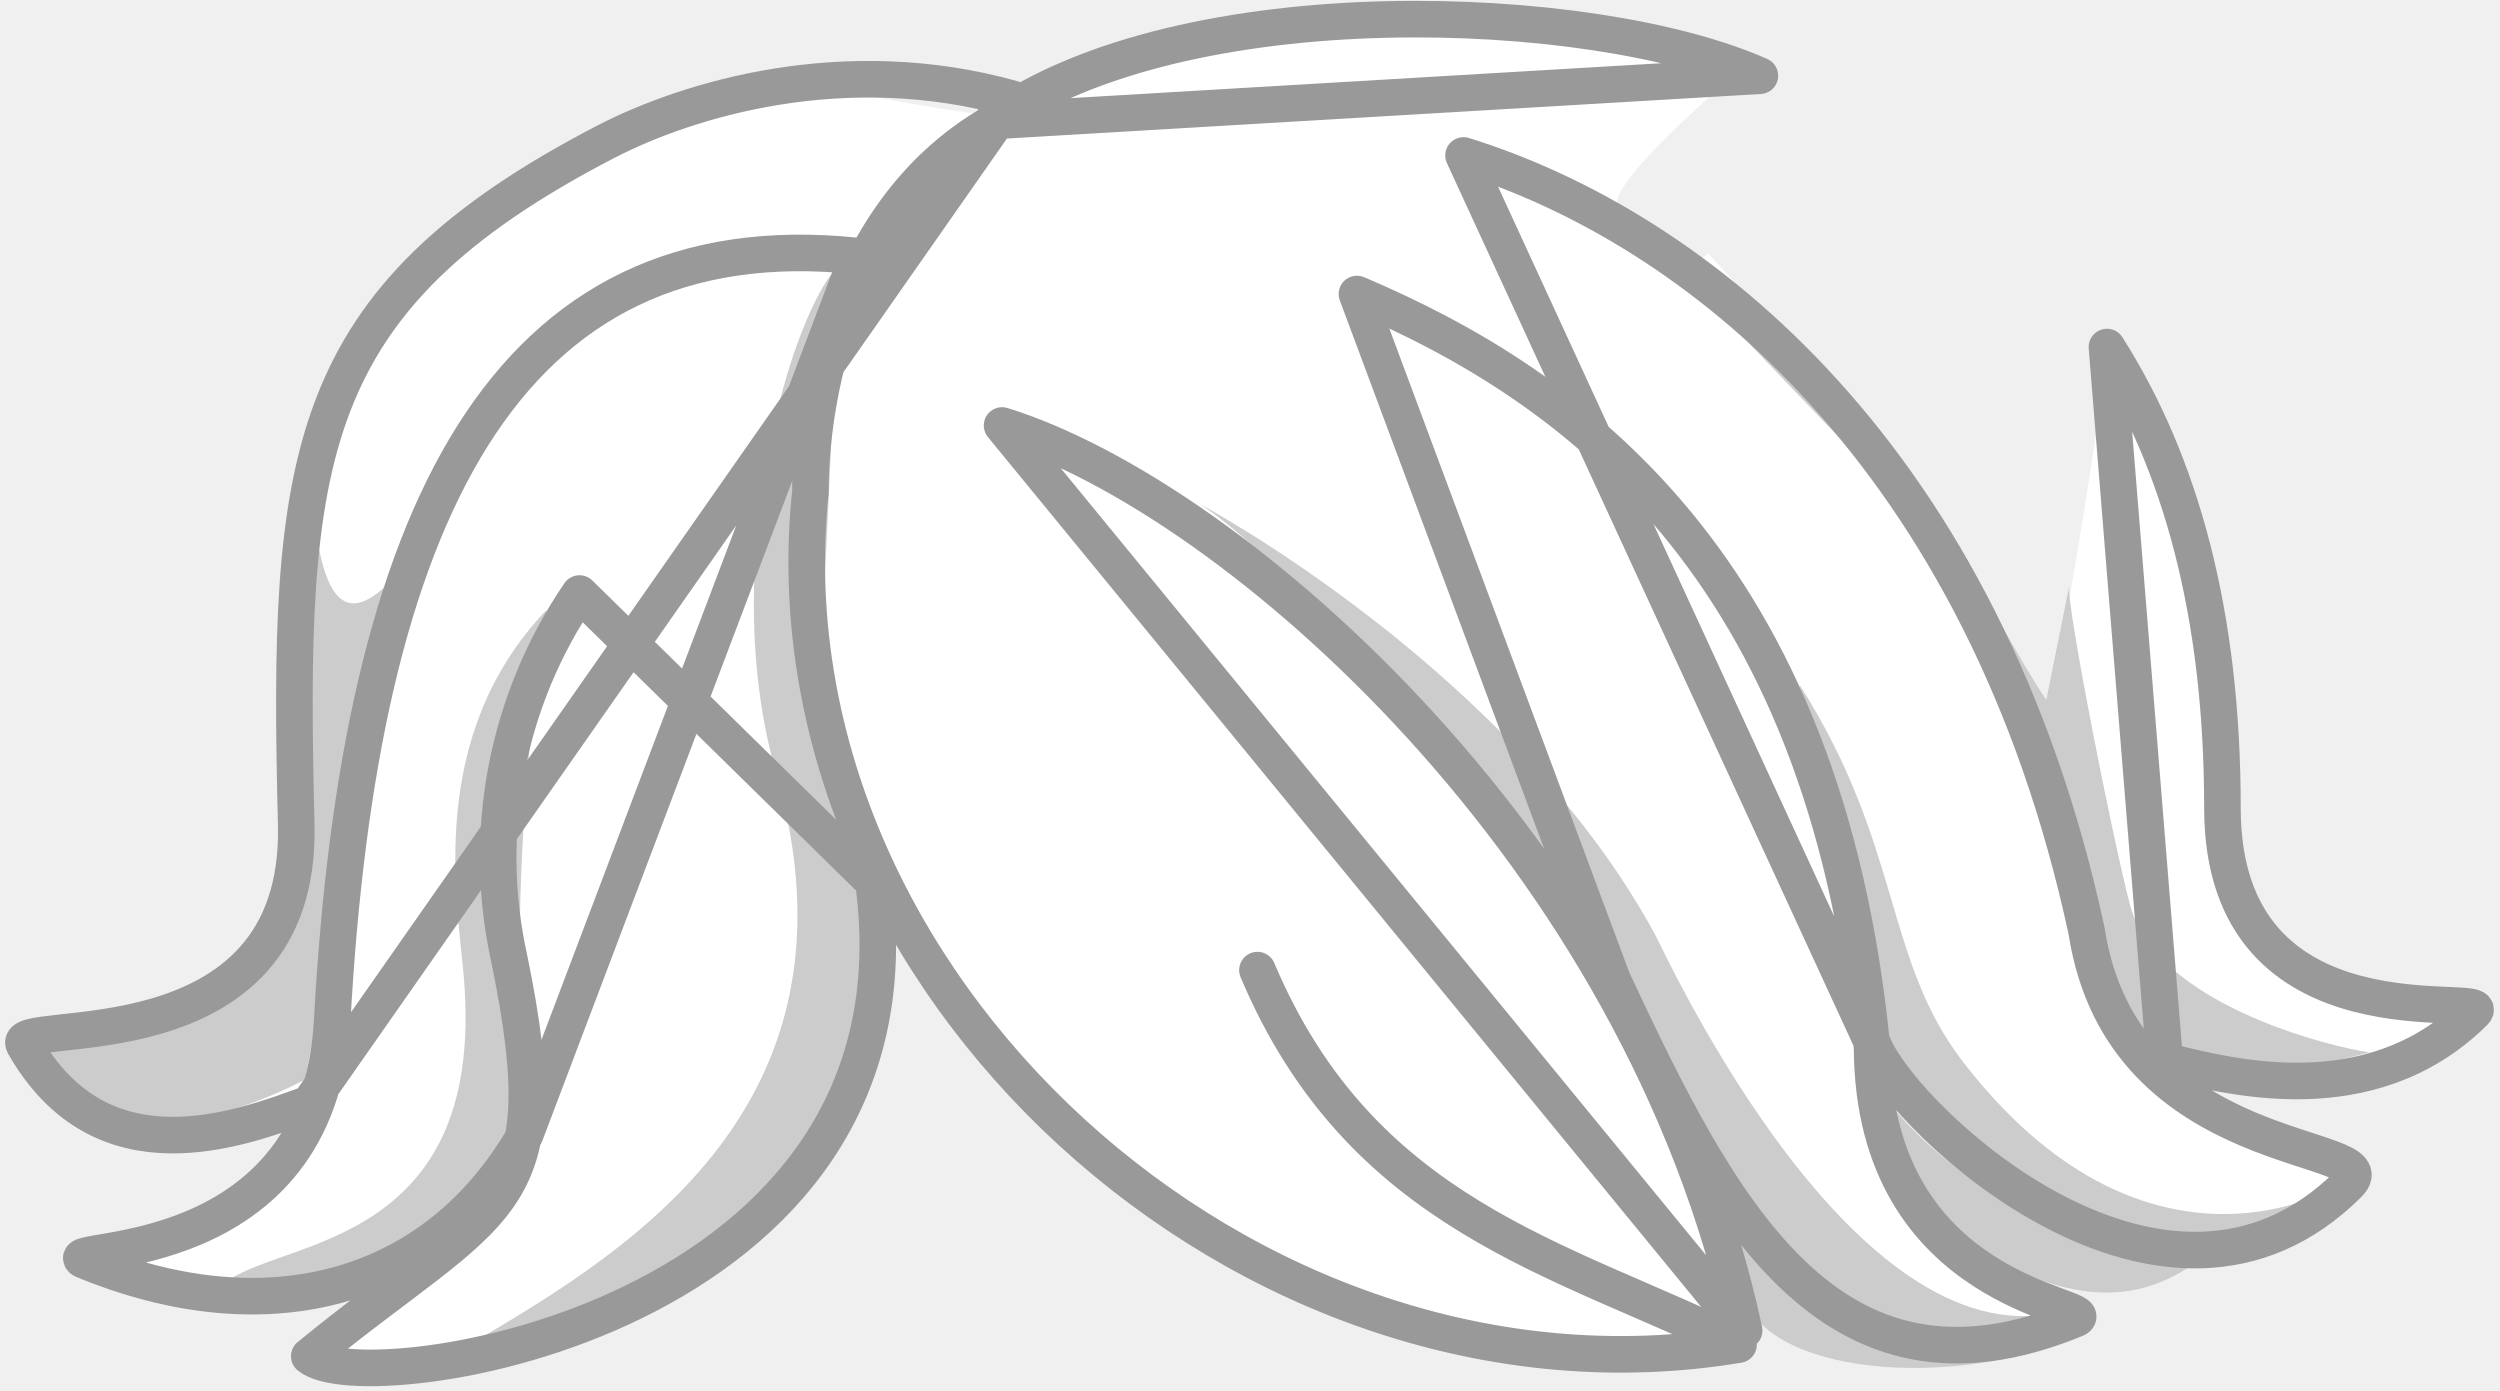
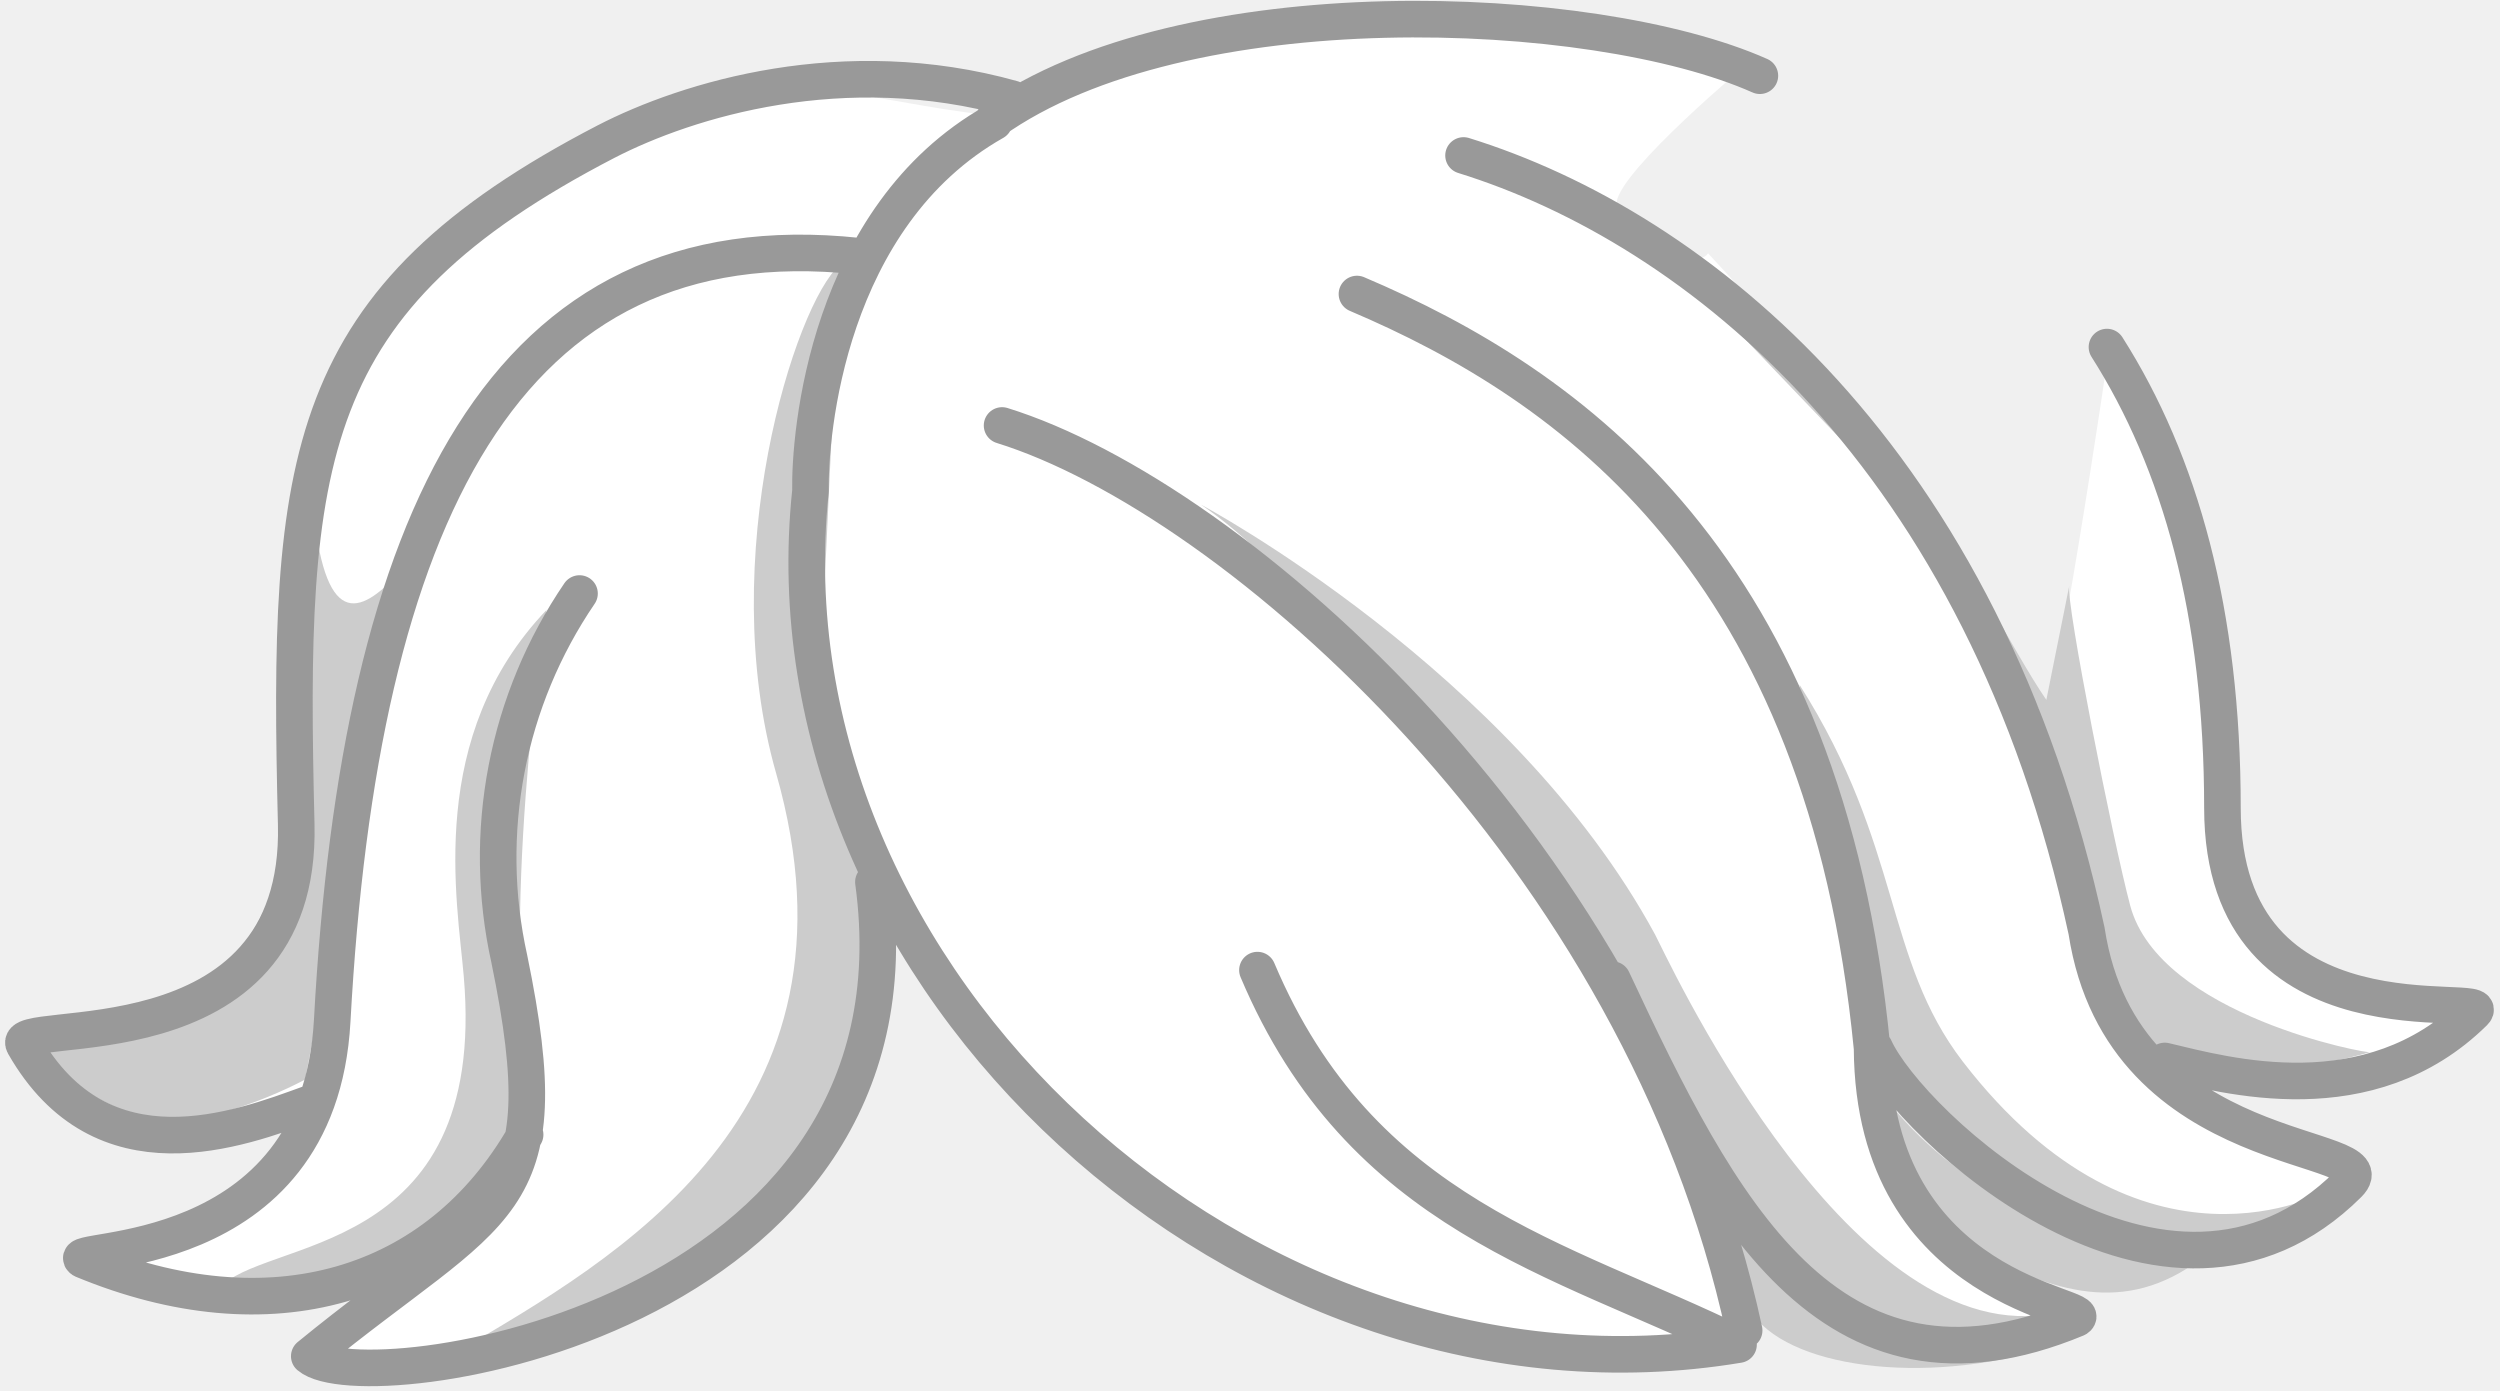
<svg xmlns="http://www.w3.org/2000/svg" width="205" height="114" viewBox="0 0 205 114" fill="none">
-   <path d="M57 8.49L35.88 21.36C30.41 18.81 21.47 53.09 24.36 54.92C25.36 83.37 13.13 82.72 2.15 84.8C5.69 90.71 10.57 95.41 24.64 91.8C27.15 93.8 11.05 105.46 7.38 103.16C10.93 106.77 33.08 104.31 33.08 104.31L27.28 110.65C70.78 115.98 75.59 68.01 73.21 75.11C80.45 95.55 126.51 118.11 143.82 109.76L143.26 101.08C141.54 105.15 156.56 114.33 168.84 107.95C157.16 104.52 151.04 87.43 154.11 87.45C165.22 97.24 175.84 109.82 192.67 96.45L178.33 88.86C185.96 86.77 202.54 91.29 202.22 82.41C197.56 83.6 175.34 81.01 182.22 59.1C183.99 46.75 176.89 39.38 172.94 28.61C172.94 28.61 168.11 61.61 167.45 58.03C166.79 54.45 155.52 38.31 153.8 35.69L140.06 20.77C139.06 22.44 132.27 18.77 132.56 16.58C132.93 13.85 143.44 5.11 143.44 5.11C128.96 -2.27 90.82 2.11 82.34 9.53C73.64 8.97 63.99 5.17 57 8.53V8.49Z" fill="white" />
-   <path d="M134.17 18.47L152.11 37.24C157.39 44.05 163.31 50.24 167.11 58.01L175.11 85.94C175.11 85.94 175.92 86.48 182.01 87.38C186.156 87.834 190.351 87.457 194.35 86.27C194.35 86.47 177.09 83.27 174.68 74.27C173.25 68.91 169.37 49.27 169.68 48.03L167.8 57.39C165.04 53.39 161.16 45.2 155.73 38.51L134.17 18.47ZM68.85 21.74C65.2 24.92 58.6 45.74 63.64 63.4C71.64 91.4 50.36 103.26 37.64 110.76C35.71 113.51 63.79 104.9 70.11 86.63C75 72.77 68.34 61.85 67 61L68.85 21.74ZM98.48 41.38C113.23 51.38 136.27 88.54 142.42 100.01L143.04 106.45C144.81 111.66 155.72 113.6 165.95 111.07C164.332 110.943 162.723 110.722 161.13 110.41C164.72 109.69 167.13 108.09 166.92 107.88C150.65 109.2 136.41 77.88 135.72 76.64C124 55 98.48 41.38 98.48 41.38V41.38ZM25.72 42C22.57 64.84 31.92 80 3.25 86.46C5.39 88.63 7.986 90.297 10.85 91.34C16.06 93.44 25.02 88.52 25.02 88.52L33.02 46.65C29.73 50.31 26.76 51.9 25.72 42ZM44.83 50C34.92 60.39 37.5 73.83 38.03 80.08C40.03 103.42 21.36 101.44 17.94 105.71C16.86 106.84 46.94 104.93 43.65 89.62C40.9 76.64 44.54 51 44.83 49.94V50ZM147.57 56.22L152.93 84.65C152.93 84.65 152.84 87.8 166.93 97.75C181.02 107.7 190.75 97.68 190.75 97.68C190.75 97.68 175.67 106.15 160.95 87.05C154.46 78.59 156 69.45 147.57 56.16V56.22ZM154.11 89.42C155.88 94.85 157.73 100.15 161.47 102.36C167.72 105.54 173.59 108.02 179.95 103.61C168.54 101.77 159.18 96.51 154.11 89.36V89.42Z" fill="#CCCCCC" />
-   <path d="M81.53 9.999C67.83 17.75 66.37 35.63 66.46 40.26C62.22 80.35 102.35 116.959 142.56 110.259C128.01 103.119 111.62 99.7 103.11 79.549M71.62 72.32C76.52 108.389 29.85 115.049 25.36 111.209C40.73 98.629 46.07 99.519 41.76 78.62C40.625 73.499 40.55 68.199 41.541 63.048C42.532 57.898 44.566 53.004 47.52 48.669L71.62 72.32ZM70.34 21C41.34 17.919 29.49 42.45 27.24 83.71C26.13 103.999 5 102.109 6.77 103.299C22.15 109.679 35.85 105.649 43.06 93.04L70.34 21ZM25.37 90.499C19.6 92.6 8.37 96.889 1.97 85.669C0.63 83.299 24.78 87.809 24.29 67.609C23.55 37.529 24.63 24.61 49.7 11.61C56.39 8.159 69.2 4.229 83.02 8.099L25.37 90.499ZM143.02 109.099C134.63 70.169 101.26 40.809 82.17 34.889L143.02 109.099ZM111.27 24.11C128.84 31.57 149.65 46.3 153.51 85.95C153.63 106.219 172.09 106.949 170.29 108.119C149.96 116.559 141.01 99.12 132.22 80.329L111.27 24.11ZM177.51 86.999C182.51 88.189 194.25 91.51 202.88 82.999C204.82 81.09 182.24 86.45 182.24 66.249C182.24 50.249 178.78 37.91 172.77 28.459L177.51 86.999ZM144.31 6.209C130.61 0.109 97.02 -1.221 81.38 9.929L144.31 6.209ZM153.72 85.93C156.5 92.1 177.62 111.989 192.57 97.09C196.25 93.419 174.06 95.65 171.1 76.34C162.71 37.4 139.1 18.669 120.01 12.749L153.72 85.93Z" stroke="#999999" stroke-width="3" stroke-linecap="round" stroke-linejoin="round" />
+   <g id="Hair7">
+     <g id="layer1">
+       <g id="g165544">
+         <path id="abColor_3" d="M57 8.49L35.88 21.36C30.41 18.81 21.47 53.09 24.36 54.92C25.36 83.37 13.13 82.72 2.15 84.8C5.69 90.71 10.57 95.41 24.64 91.8C27.15 93.8 11.05 105.46 7.38 103.16C10.93 106.77 33.08 104.31 33.08 104.31L27.28 110.65C70.78 115.98 75.59 68.01 73.21 75.11C80.45 95.55 126.51 118.11 143.82 109.76L143.26 101.08C141.54 105.15 156.56 114.33 168.84 107.95C157.16 104.52 151.04 87.43 154.11 87.45C165.22 97.24 175.84 109.82 192.67 96.45L178.33 88.86C185.96 86.77 202.54 91.29 202.22 82.41C197.56 83.6 175.34 81.01 182.22 59.1C183.99 46.75 176.89 39.38 172.94 28.61C172.94 28.61 168.11 61.61 167.45 58.03C166.79 54.45 155.52 38.31 153.8 35.69L140.06 20.77C139.06 22.44 132.27 18.77 132.56 16.58C132.93 13.85 143.44 5.11 143.44 5.11C128.96 -2.27 90.82 2.11 82.34 9.53C73.64 8.97 63.99 5.17 57 8.53V8.49Z" fill="white" />
+         <path id="Grey" d="M134.17 18.47L152.11 37.24C157.39 44.05 163.31 50.24 167.11 58.01L175.11 85.94C175.11 85.94 175.92 86.48 182.01 87.38C186.156 87.834 190.351 87.457 194.35 86.27C194.35 86.47 177.09 83.27 174.68 74.27C173.25 68.91 169.37 49.27 169.68 48.03L167.8 57.39C165.04 53.39 161.16 45.2 155.73 38.51L134.17 18.47ZM68.85 21.74C65.2 24.92 58.6 45.74 63.64 63.4C71.64 91.4 50.36 103.26 37.64 110.76C35.71 113.51 63.79 104.9 70.11 86.63C75 72.77 68.34 61.85 67 61L68.85 21.74ZM98.48 41.38C113.23 51.38 136.27 88.54 142.42 100.01L143.04 106.45C144.81 111.66 155.72 113.6 165.95 111.07C164.332 110.943 162.723 110.722 161.13 110.41C164.72 109.69 167.13 108.09 166.92 107.88C150.65 109.2 136.41 77.88 135.72 76.64C124 55 98.48 41.38 98.48 41.38V41.38ZM25.72 42C22.57 64.84 31.92 80 3.25 86.46C5.39 88.63 7.986 90.297 10.85 91.34C16.06 93.44 25.02 88.52 25.02 88.52L33.02 46.65C29.73 50.31 26.76 51.9 25.72 42ZM44.83 50C34.92 60.39 37.5 73.83 38.03 80.08C40.03 103.42 21.36 101.44 17.94 105.71C16.86 106.84 46.94 104.93 43.65 89.62C40.9 76.64 44.54 51 44.83 49.94V50ZM147.57 56.22L152.93 84.65C152.93 84.65 152.84 87.8 166.93 97.75C181.02 107.7 190.75 97.68 190.75 97.68C190.75 97.68 175.67 106.15 160.95 87.05C154.46 78.59 156 69.45 147.57 56.16V56.22ZM154.11 89.42C155.88 94.85 157.73 100.15 161.47 102.36C167.72 105.54 173.59 108.02 179.95 103.61C168.54 101.77 159.18 96.51 154.11 89.36V89.42Z" fill="#CCCCCC" />
+         <path id="abColor_3_2" d="M71.62 72.32C76.52 108.389 29.85 115.049 25.36 111.209C40.73 98.629 46.07 99.519 41.76 78.62C40.625 73.499 40.55 68.199 41.541 63.048C42.531 57.898 44.566 53.004 47.52 48.669M70.34 21C41.34 17.919 29.49 42.45 27.24 83.71C26.13 103.999 5 102.109 6.77 103.299C22.15 109.679 35.85 105.649 43.06 93.04M25.37 90.499C19.6 92.6 8.37 96.889 1.97 85.669C0.63 83.299 24.78 87.809 24.29 67.609C23.55 37.529 24.63 24.61 49.7 11.61C56.39 8.159 69.2 4.229 83.02 8.099M143.02 109.099C134.63 70.169 101.26 40.809 82.17 34.889M111.27 24.11C128.84 31.57 149.65 46.3 153.51 85.95C153.63 106.219 172.09 106.949 170.29 108.119C149.96 116.559 141.01 99.12 132.22 80.329M177.51 86.999C182.51 88.189 194.25 91.51 202.88 82.999C204.82 81.09 182.24 86.45 182.24 66.249C182.24 50.249 178.78 37.91 172.77 28.459M144.31 6.209C130.61 0.109 97.02 -1.221 81.38 9.929M153.72 85.93C156.5 92.1 177.62 111.989 192.57 97.09C196.25 93.419 174.06 95.65 171.1 76.34C162.71 37.4 139.1 18.669 120.01 12.749M81.53 9.999C67.83 17.75 66.37 35.63 66.46 40.26C62.22 80.35 102.35 116.959 142.56 110.259C128.01 103.119 111.62 99.7 103.11 79.549" stroke="#999999" stroke-width="3" stroke-linecap="round" stroke-linejoin="round" />
+       </g>
+     </g>
+   </g>
</svg>
